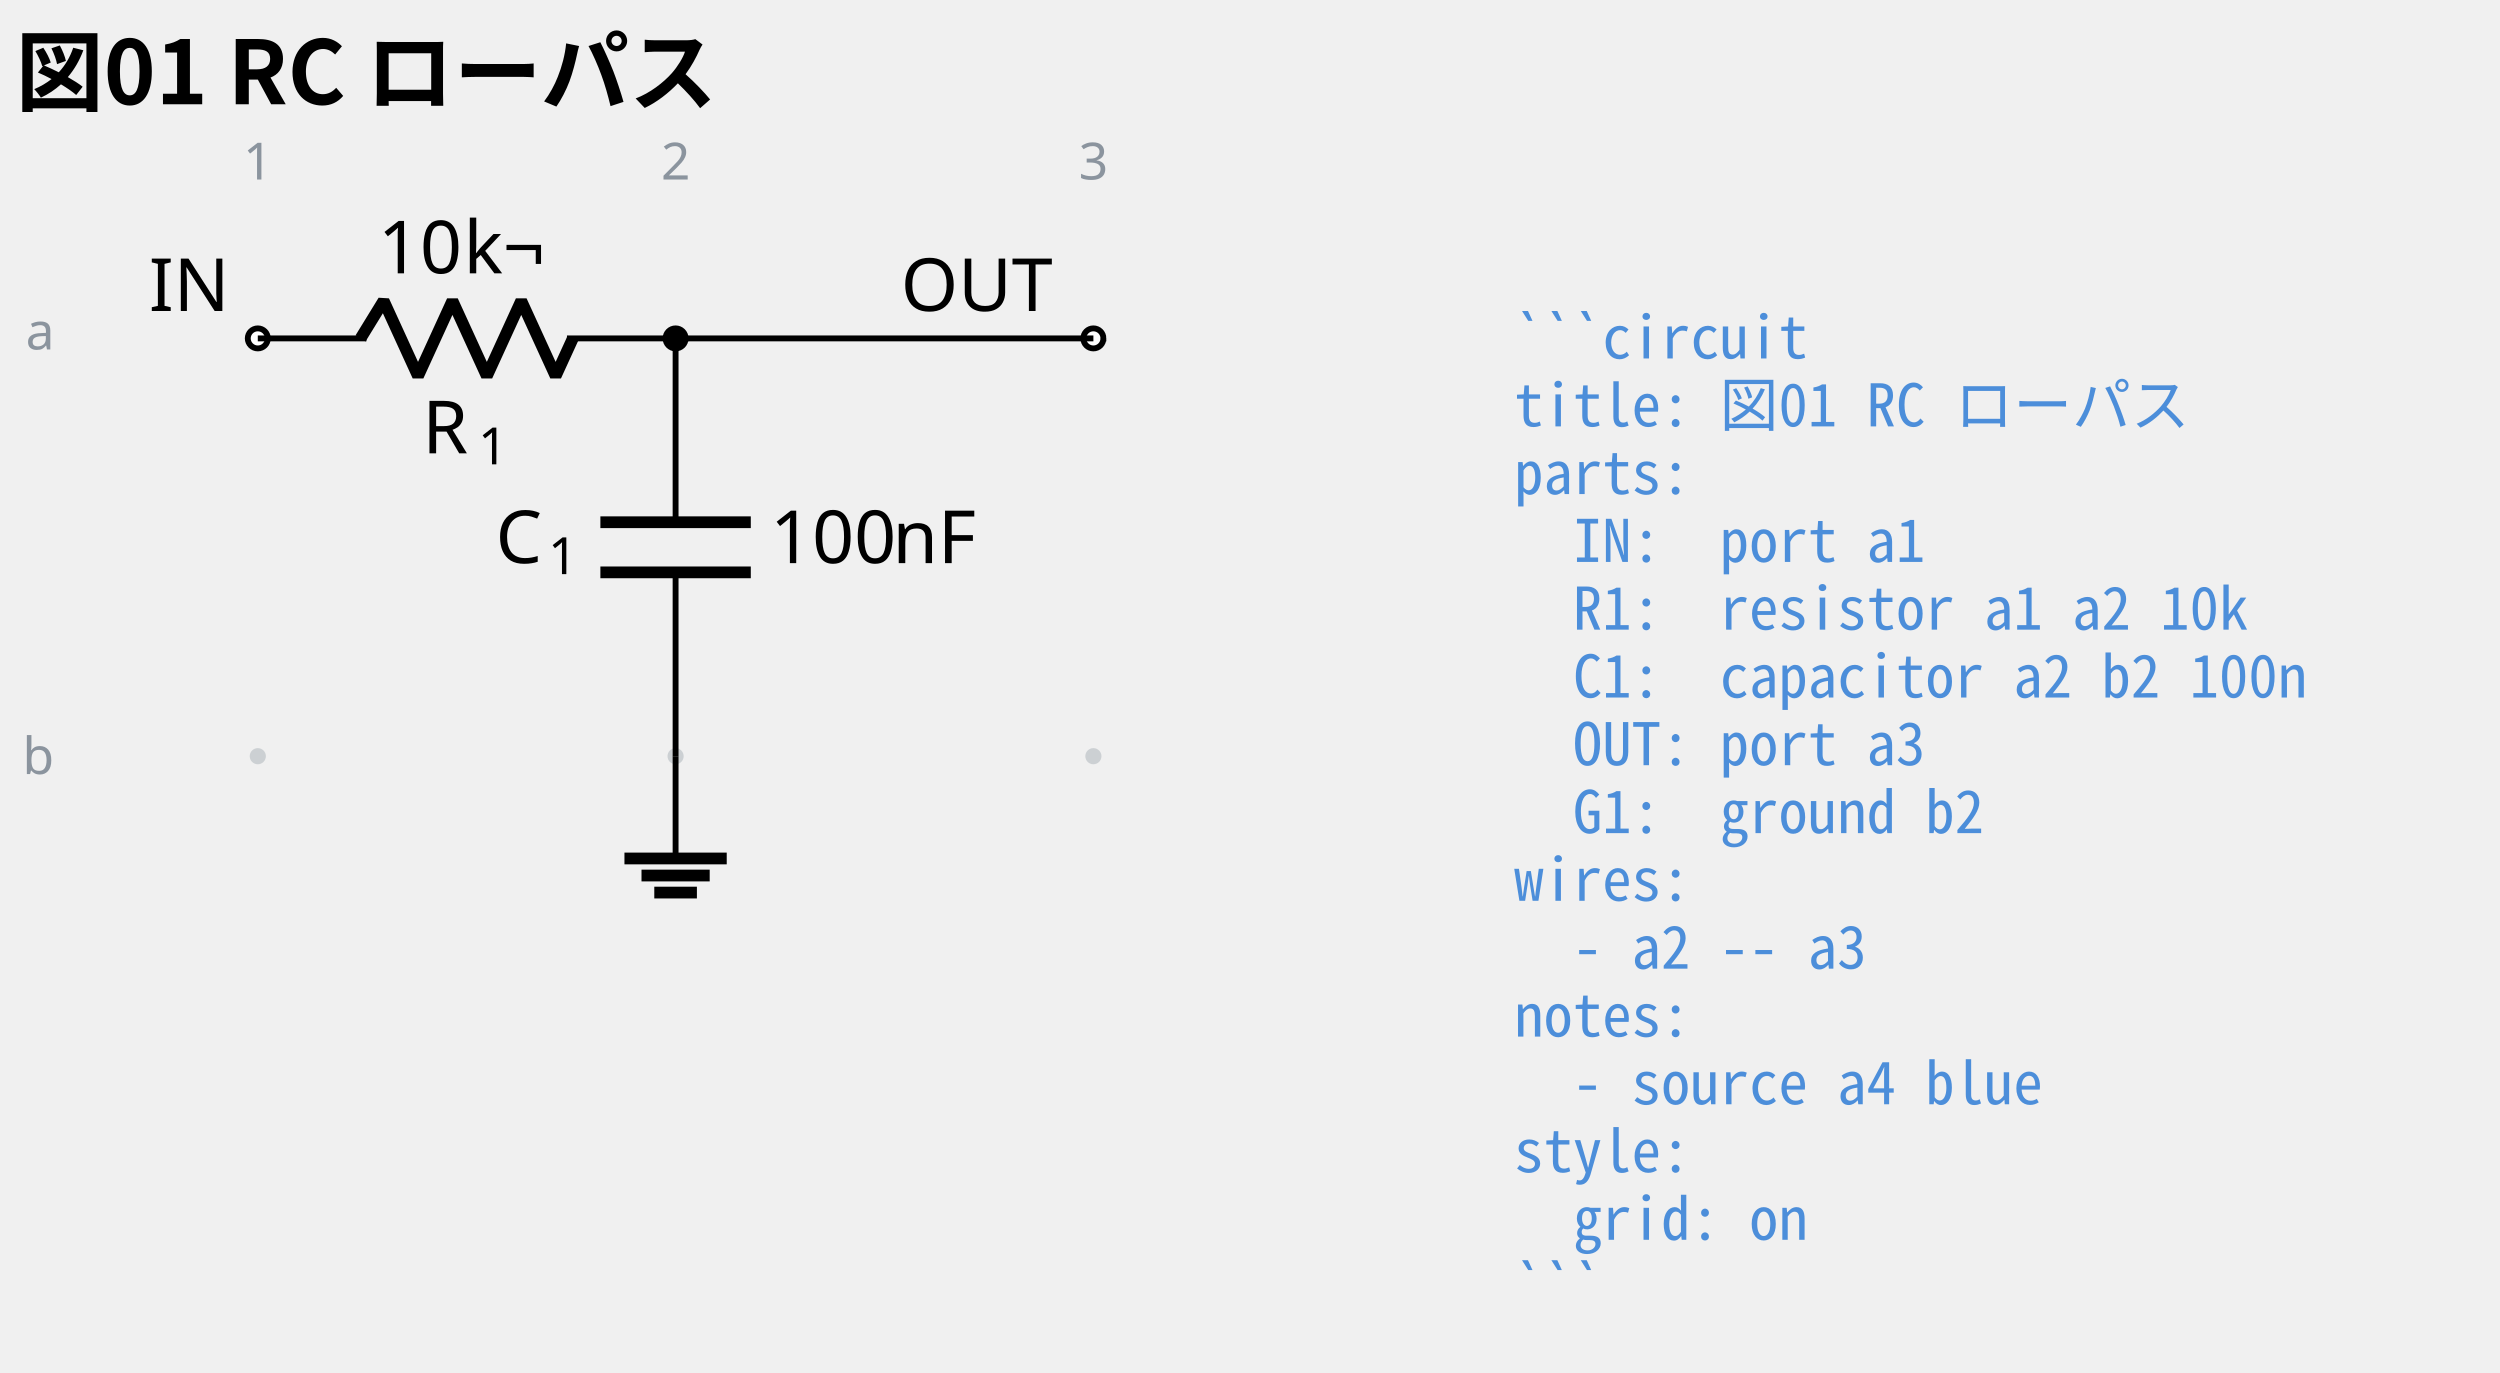
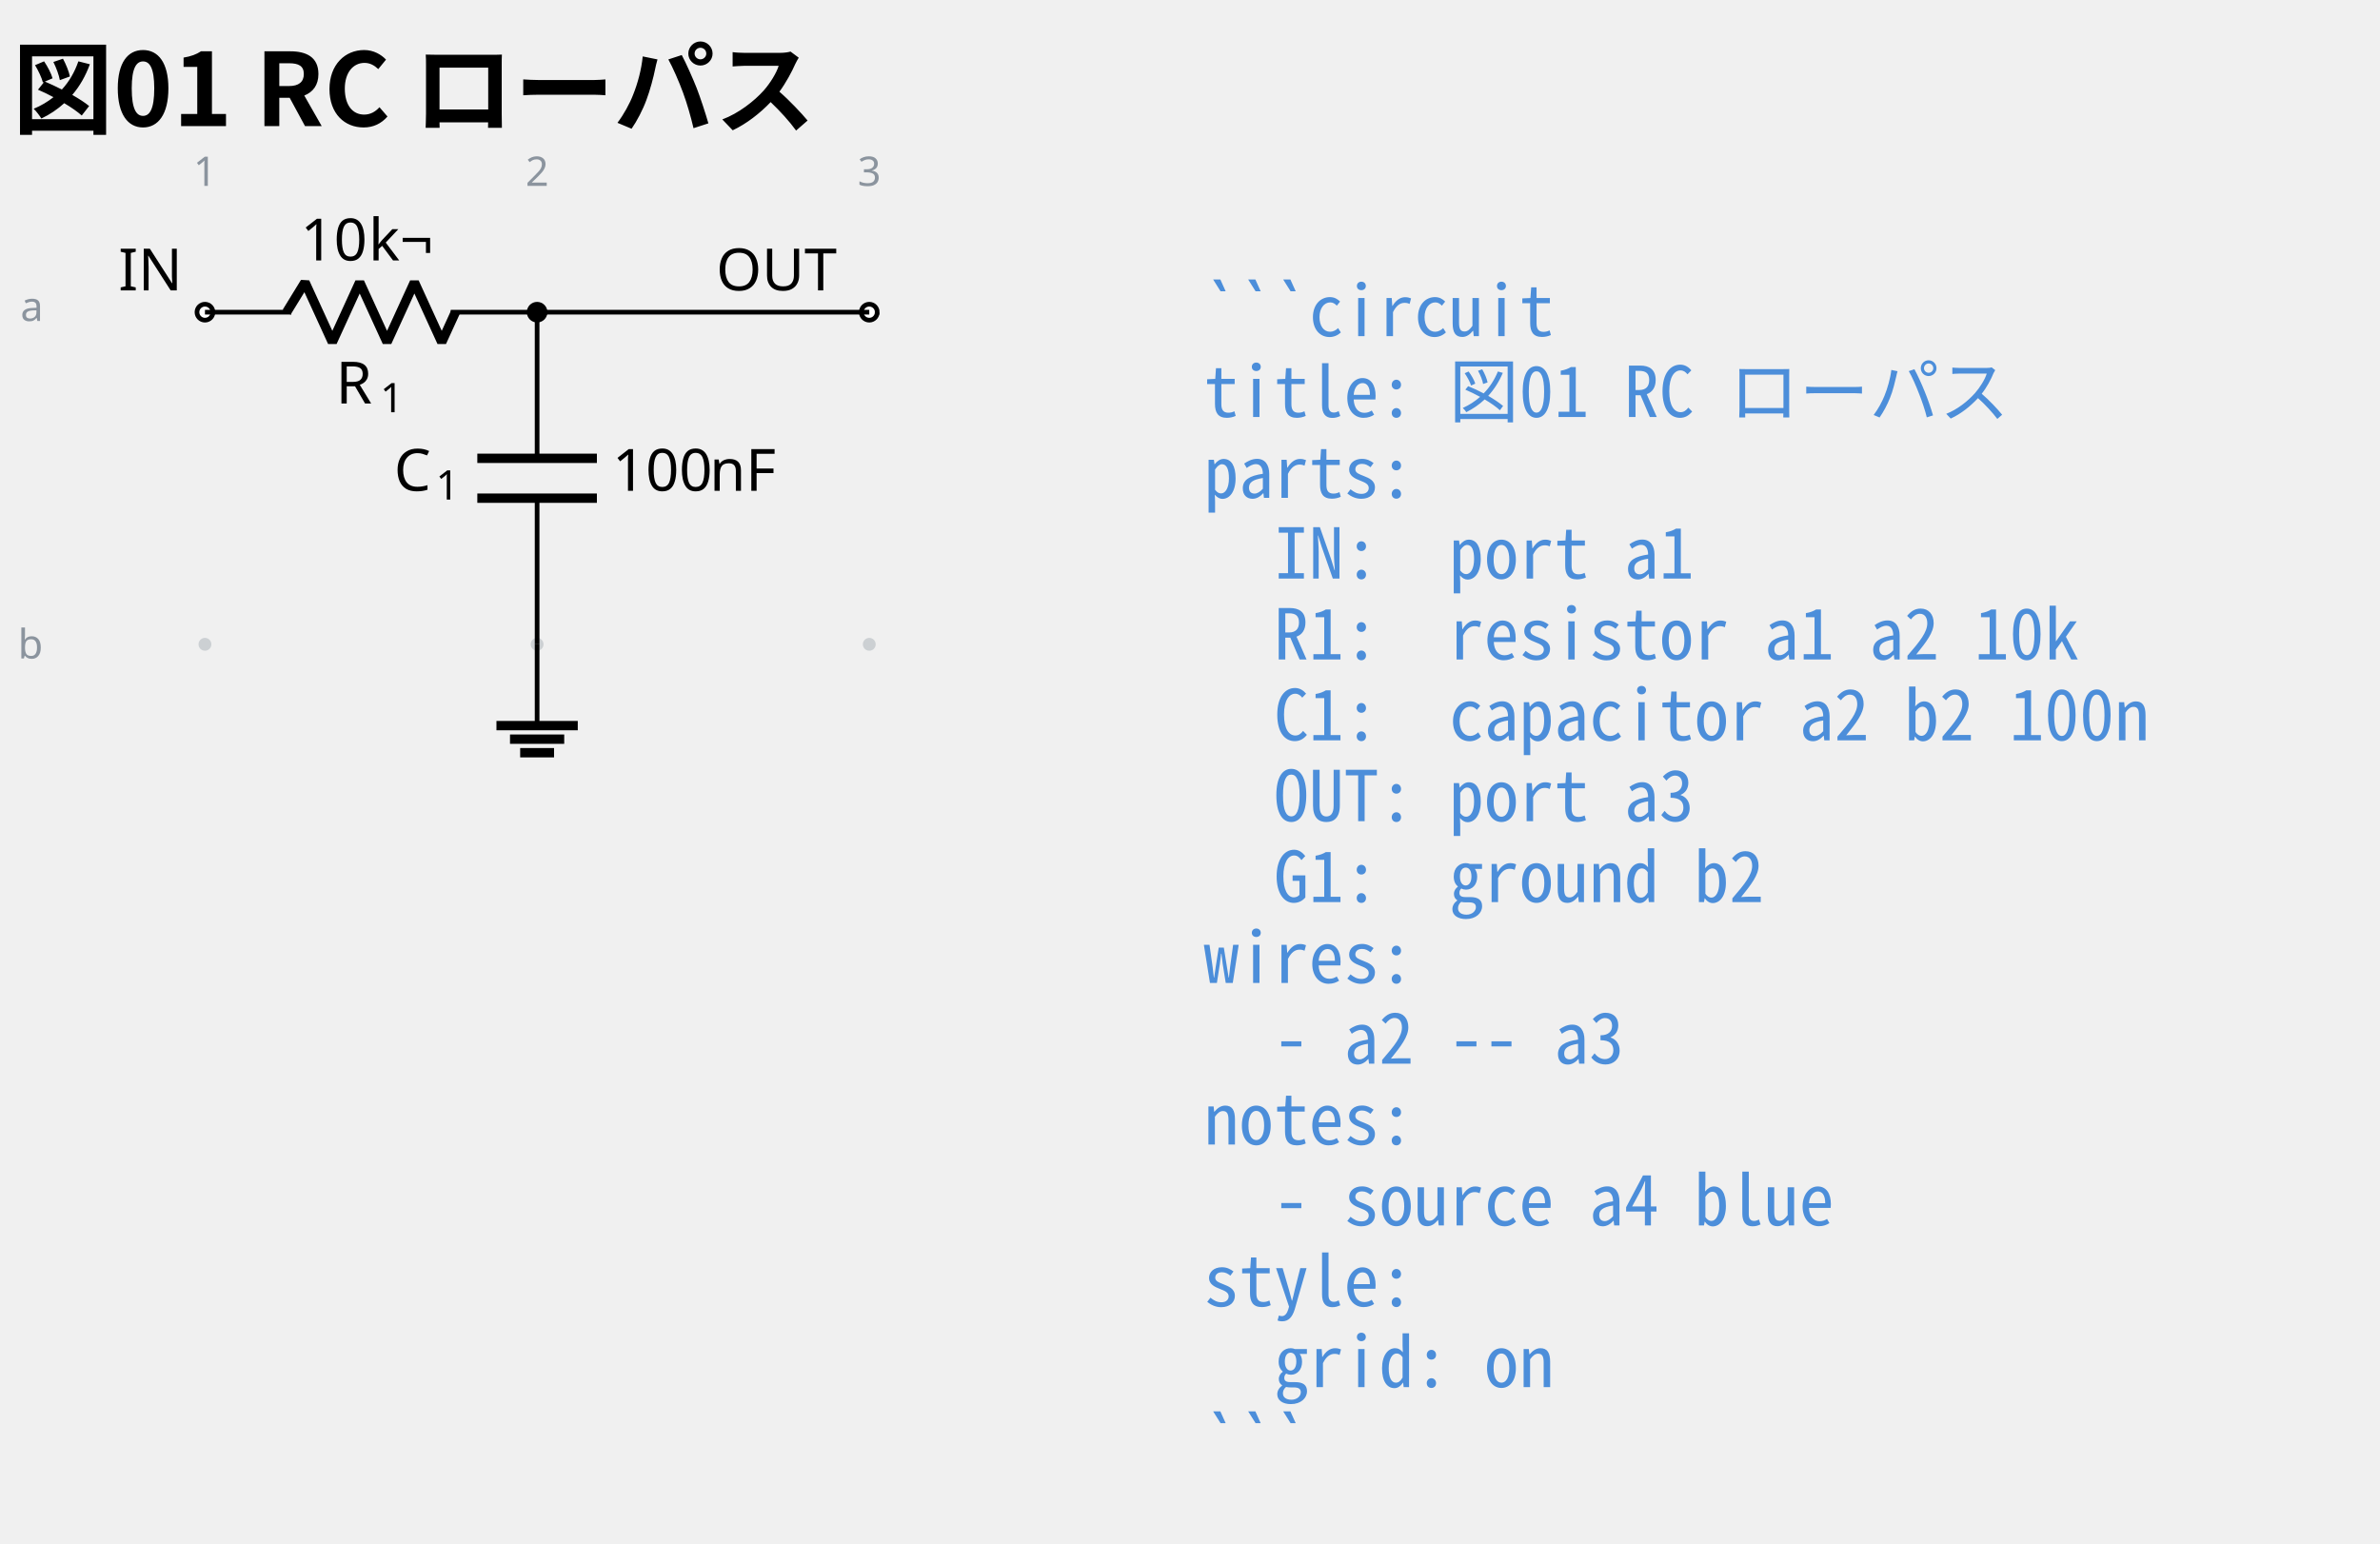
- <svg xmlns="http://www.w3.org/2000/svg" data-circuit-fence="0.1.0" fill="currentColor" width="454.013" height="249.186" viewBox="-72 -72 340.51 186.889">
+ <svg xmlns="http://www.w3.org/2000/svg" data-circuit-fence="0.1.0" fill="currentColor" width="543.659" height="352.716" viewBox="-72 -72 407.744 264.537">
  <g stroke="currentColor" stroke-miterlimit="10" stroke-width=".8">
-     <path fill="#8b949e" fill-opacity=".35" stroke="none" stroke-opacity=".35" d="M-35.787-25.909a1.1 1.1 0 1 0-2.2 0 1.1 1.1 0 0 0 2.2 0M-35.787 30.997a1.1 1.1 0 1 0-2.2 0 1.1 1.1 0 0 0 2.2 0M21.118-25.909a1.1 1.1 0 1 0-2.2 0 1.1 1.1 0 0 0 2.2 0M21.118 30.997a1.1 1.1 0 1 0-2.2 0 1.1 1.1 0 0 0 2.2 0M78.024-25.909a1.1 1.1 0 1 0-2.2 0 1.1 1.1 0 0 0 2.2 0M78.024 30.997a1.1 1.1 0 1 0-2.2 0 1.1 1.1 0 0 0 2.2 0m-1.1 0" />
+     <path fill="#8b949e" fill-opacity=".35" stroke="none" stroke-opacity=".35" d="M-35.787-18.511a1.1 1.1 0 1 0-2.2 0 1.1 1.1 0 0 0 2.2 0M-35.787 38.394a1.1 1.1 0 1 0-2.2 0 1.1 1.1 0 0 0 2.2 0M21.118-18.511a1.1 1.1 0 1 0-2.2 0 1.1 1.1 0 0 0 2.2 0M21.118 38.394a1.1 1.1 0 1 0-2.2 0 1.1 1.1 0 0 0 2.2 0M78.024-18.511a1.1 1.1 0 1 0-2.2 0 1.1 1.1 0 0 0 2.2 0M78.024 38.394a1.1 1.1 0 1 0-2.2 0 1.1 1.1 0 0 0 2.2 0m-1.1 0" />
    <g fill="#8b949e" stroke="#8b949e">
-       <text x="-36.887" y="-25.909" fill="#8b949e" stroke="none" font-family="cmr7" font-size="7" transform="translate(-1.993 -21.645)">1</text>
+       <text x="-36.887" y="-18.511" fill="#8b949e" stroke="none" font-family="cmr7" font-size="7" transform="translate(-1.993 -21.645)">1</text>
    </g>
    <g fill="#8b949e" stroke="#8b949e">
-       <text x="-36.887" y="-25.909" fill="#8b949e" stroke="none" font-family="cmr7" font-size="7" transform="translate(54.912 -21.645)">2</text>
+       <text x="-36.887" y="-18.511" fill="#8b949e" stroke="none" font-family="cmr7" font-size="7" transform="translate(54.912 -21.645)">2</text>
    </g>
    <g fill="#8b949e" stroke="#8b949e">
-       <text x="-36.887" y="-25.909" fill="#8b949e" stroke="none" font-family="cmr7" font-size="7" transform="translate(111.818 -21.645)">3</text>
+       <text x="-36.887" y="-18.511" fill="#8b949e" stroke="none" font-family="cmr7" font-size="7" transform="translate(111.818 -21.645)">3</text>
    </g>
    <g fill="#8b949e" stroke="#8b949e">
-       <text x="-36.887" y="-25.909" fill="#8b949e" stroke="none" font-family="cmr7" font-size="7" transform="translate(-31.62 1.507)">a</text>
+       <text x="-36.887" y="-18.511" fill="#8b949e" stroke="none" font-family="cmr7" font-size="7" transform="translate(-31.62 1.507)">a</text>
    </g>
    <g fill="#8b949e" stroke="#8b949e">
-       <text x="-36.887" y="-25.909" fill="#8b949e" stroke="none" font-family="cmr7" font-size="7" transform="translate(-32.05 59.336)">b</text>
+       <text x="-36.887" y="-18.511" fill="#8b949e" stroke="none" font-family="cmr7" font-size="7" transform="translate(-32.05 59.336)">b</text>
    </g>
    <g fill="#ffffff">
-       <path d="M-35.522-25.909a1.365 1.365 0 1 0-2.73 0 1.365 1.365 0 0 0 2.73 0Zm-1.365 0" />
+       <path d="M-35.522-18.511a1.365 1.365 0 1 0-2.73 0 1.365 1.365 0 0 0 2.73 0Zm-1.365 0" />
    </g>
-     <text x="-36.887" y="-25.909" stroke="none" font-family="cmr10" font-size="10" transform="translate(-14.844 -3.733)">IN</text>
-     <path fill="none" d="M-36.887-25.909h.4m-.4 0h14.795m27.315 0h14.795m-.4 0h.4" />
+     <text x="-36.887" y="-18.511" stroke="none" font-family="cmr10" font-size="10" transform="translate(-14.844 -3.733)">IN</text>
+     <path fill="none" d="M-36.887-18.511h.4m-.4 0h14.795m27.315 0h14.795m-.4 0h.4" />
    <g stroke-linejoin="bevel" stroke-width="1.6">
-       <path fill="none" d="m-22.892-25.909 3.143-5.121 4.686 10.243 4.686-10.243 4.685 10.243 4.686-10.243L3.68-20.787l2.343-5.122" />
+       <path fill="none" d="m-22.892-18.511 3.143-5.122 4.686 10.243 4.686-10.243 4.685 10.243 4.686-10.243L3.68-13.39l2.343-5.121" />
    </g>
    <g stroke="none">
-       <text x="-36.887" y="-25.909" font-family="cmmi10" font-size="10" transform="translate(22.413 15.648)">R</text>
-       <text x="-29.294" y="-24.409" font-family="cmr7" font-size="7" transform="translate(22.413 15.648)">1</text>
+       <text x="-36.887" y="-18.511" font-family="cmmi10" font-size="10" transform="translate(22.413 15.648)">R</text>
+       <text x="-29.294" y="-17.011" font-family="cmr7" font-size="7" transform="translate(22.413 15.648)">1</text>
    </g>
    <g stroke="none" font-family="cmr10" font-size="10">
-       <text x="-36.887" y="-25.909" transform="translate(16.37 -8.863)">10</text>
-       <text x="-25.221" y="-25.909" transform="translate(16.37 -8.863)">k¬</text>
+       <text x="-36.887" y="-18.511" transform="translate(16.37 -8.863)">10</text>
+       <text x="-25.221" y="-18.511" transform="translate(16.37 -8.863)">k¬</text>
    </g>
-     <path fill="none" d="M20.018-25.909v.4m0-.4V-.87m0 6.828v25.039m0-.4v.4" />
+     <path fill="none" d="M20.018-18.511v.4m0-.4V6.527m0 6.829v25.038m0-.4v.4" />
    <g stroke-width="1.6">
-       <path fill="none" d="M30.261-.87H9.775m20.486 6.828H9.775" />
+       <path fill="none" d="M30.261 6.527H9.775m20.486 6.829H9.775" />
    </g>
    <g stroke="none">
-       <text x="-36.887" y="-25.909" font-family="cmmi10" font-size="10" transform="translate(32.39 30.606)">C</text>
-       <text x="-29.74" y="-24.409" font-family="cmr7" font-size="7" transform="translate(32.39 30.606)">1</text>
+       <text x="-36.887" y="-18.511" font-family="cmmi10" font-size="10" transform="translate(32.39 30.606)">C</text>
+       <text x="-29.74" y="-17.011" font-family="cmr7" font-size="7" transform="translate(32.39 30.606)">1</text>
    </g>
    <g stroke="none" font-family="cmr10" font-size="10">
-       <text x="-36.887" y="-25.909" transform="translate(69.787 30.606)">100</text>
-       <text x="-20.22" y="-25.909" transform="translate(69.787 30.606)">nF</text>
+       <text x="-36.887" y="-18.511" transform="translate(69.787 30.606)">100</text>
+       <text x="-20.22" y="-18.511" transform="translate(69.787 30.606)">nF</text>
    </g>
    <g fill="#ffffff">
-       <path d="M78.29-25.909a1.365 1.365 0 1 0-2.732 0 1.365 1.365 0 0 0 2.731 0Zm-1.366 0" />
+       <path d="M78.29-18.511a1.365 1.365 0 1 0-2.732 0 1.365 1.365 0 0 0 2.731 0Zm-1.366 0" />
    </g>
-     <text x="-36.887" y="-25.909" stroke="none" font-family="cmr10" font-size="10" transform="translate(87.578 -3.733)">OUT</text>
-     <path fill="none" d="M20.018 30.997v13.93" />
-     <path fill="none" stroke-width="1.6" d="M13.053 44.927h13.93M15.376 47.25h9.287m-7.546 2.322h5.804" />
-     <path fill="none" d="M20.018-25.909h56.906" />
-     <path d="M21.384-25.909a1.365 1.365 0 1 0-2.731 0 1.365 1.365 0 0 0 2.73 0Zm-1.366 0" />
+     <text x="-36.887" y="-18.511" stroke="none" font-family="cmr10" font-size="10" transform="translate(87.578 -3.733)">OUT</text>
+     <path fill="none" d="M20.018 38.394v13.93" />
+     <path fill="none" stroke-width="1.6" d="M13.053 52.325h13.93m-11.608 2.321h9.287m-7.546 2.322h5.804" />
+     <path fill="none" d="M20.018-18.511h56.906" />
+     <path d="M21.384-18.511a1.365 1.365 0 1 0-2.731 0 1.365 1.365 0 0 0 2.73 0Zm-1.366 0" />
    <g>
-       <text x="-36.887" y="-25.909" fill="#4c8eda" stroke="none" font-family="'Noto Sans Mono CJK JP',ui-monospace,'SFMono-Regular',Consolas,'Liberation Mono',monospace" font-size="8" transform="translate(171.116 2.733)" xml:space="preserve">```circuit</text>
+       <text x="-36.887" y="-18.511" fill="#4c8eda" stroke="none" font-family="'Noto Sans Mono CJK JP',ui-monospace,'SFMono-Regular',Consolas,'Liberation Mono',monospace" font-size="12" transform="translate(171.116 4.1)" xml:space="preserve">```circuit</text>
    </g>
    <g>
-       <text x="-36.887" y="-25.909" fill="#4c8eda" stroke="none" font-family="'Noto Sans Mono CJK JP',ui-monospace,'SFMono-Regular',Consolas,'Liberation Mono',monospace" font-size="8" transform="translate(171.116 11.98)" xml:space="preserve">title: 図01 RC ローパス</text>
+       <text x="-36.887" y="-18.511" fill="#4c8eda" stroke="none" font-family="'Noto Sans Mono CJK JP',ui-monospace,'SFMono-Regular',Consolas,'Liberation Mono',monospace" font-size="12" transform="translate(171.116 17.956)" xml:space="preserve">title: 図01 RC ローパス</text>
    </g>
    <g>
-       <text x="-36.887" y="-25.909" fill="#4c8eda" stroke="none" font-family="'Noto Sans Mono CJK JP',ui-monospace,'SFMono-Regular',Consolas,'Liberation Mono',monospace" font-size="8" transform="translate(171.116 21.2)" xml:space="preserve">parts:</text>
+       <text x="-36.887" y="-18.511" fill="#4c8eda" stroke="none" font-family="'Noto Sans Mono CJK JP',ui-monospace,'SFMono-Regular',Consolas,'Liberation Mono',monospace" font-size="12" transform="translate(171.116 31.813)" xml:space="preserve">parts:</text>
    </g>
    <g>
-       <text x="-36.887" y="-25.909" fill="#4c8eda" stroke="none" font-family="'Noto Sans Mono CJK JP',ui-monospace,'SFMono-Regular',Consolas,'Liberation Mono',monospace" font-size="8" transform="translate(171.116 30.446)" xml:space="preserve">  IN:  port a1</text>
+       <text x="-36.887" y="-18.511" fill="#4c8eda" stroke="none" font-family="'Noto Sans Mono CJK JP',ui-monospace,'SFMono-Regular',Consolas,'Liberation Mono',monospace" font-size="12" transform="translate(171.116 45.641)" xml:space="preserve">  IN:  port a1</text>
    </g>
    <g>
-       <text x="-36.887" y="-25.909" fill="#4c8eda" stroke="none" font-family="'Noto Sans Mono CJK JP',ui-monospace,'SFMono-Regular',Consolas,'Liberation Mono',monospace" font-size="8" transform="translate(171.116 39.665)" xml:space="preserve">  R1:  resistor a1 a2 10k</text>
+       <text x="-36.887" y="-18.511" fill="#4c8eda" stroke="none" font-family="'Noto Sans Mono CJK JP',ui-monospace,'SFMono-Regular',Consolas,'Liberation Mono',monospace" font-size="12" transform="translate(171.116 59.498)" xml:space="preserve">  R1:  resistor a1 a2 10k</text>
    </g>
    <g>
-       <text x="-36.887" y="-25.909" fill="#4c8eda" stroke="none" font-family="'Noto Sans Mono CJK JP',ui-monospace,'SFMono-Regular',Consolas,'Liberation Mono',monospace" font-size="8" transform="translate(171.116 48.912)" xml:space="preserve">  C1:  capacitor a2 b2 100n</text>
+       <text x="-36.887" y="-18.511" fill="#4c8eda" stroke="none" font-family="'Noto Sans Mono CJK JP',ui-monospace,'SFMono-Regular',Consolas,'Liberation Mono',monospace" font-size="12" transform="translate(171.116 73.354)" xml:space="preserve">  C1:  capacitor a2 b2 100n</text>
    </g>
    <g>
-       <text x="-36.887" y="-25.909" fill="#4c8eda" stroke="none" font-family="'Noto Sans Mono CJK JP',ui-monospace,'SFMono-Regular',Consolas,'Liberation Mono',monospace" font-size="8" transform="translate(171.116 58.131)" xml:space="preserve">  OUT: port a3</text>
+       <text x="-36.887" y="-18.511" fill="#4c8eda" stroke="none" font-family="'Noto Sans Mono CJK JP',ui-monospace,'SFMono-Regular',Consolas,'Liberation Mono',monospace" font-size="12" transform="translate(171.116 87.21)" xml:space="preserve">  OUT: port a3</text>
    </g>
    <g>
-       <text x="-36.887" y="-25.909" fill="#4c8eda" stroke="none" font-family="'Noto Sans Mono CJK JP',ui-monospace,'SFMono-Regular',Consolas,'Liberation Mono',monospace" font-size="8" transform="translate(171.116 67.378)" xml:space="preserve">  G1:  ground b2</text>
+       <text x="-36.887" y="-18.511" fill="#4c8eda" stroke="none" font-family="'Noto Sans Mono CJK JP',ui-monospace,'SFMono-Regular',Consolas,'Liberation Mono',monospace" font-size="12" transform="translate(171.116 101.067)" xml:space="preserve">  G1:  ground b2</text>
    </g>
    <g>
-       <text x="-36.887" y="-25.909" fill="#4c8eda" stroke="none" font-family="'Noto Sans Mono CJK JP',ui-monospace,'SFMono-Regular',Consolas,'Liberation Mono',monospace" font-size="8" transform="translate(171.116 76.596)" xml:space="preserve">wires:</text>
+       <text x="-36.887" y="-18.511" fill="#4c8eda" stroke="none" font-family="'Noto Sans Mono CJK JP',ui-monospace,'SFMono-Regular',Consolas,'Liberation Mono',monospace" font-size="12" transform="translate(171.116 114.924)" xml:space="preserve">wires:</text>
    </g>
    <g>
-       <text x="-36.887" y="-25.909" fill="#4c8eda" stroke="none" font-family="'Noto Sans Mono CJK JP',ui-monospace,'SFMono-Regular',Consolas,'Liberation Mono',monospace" font-size="8" transform="translate(171.116 85.844)" xml:space="preserve">  - a2 -- a3</text>
+       <text x="-36.887" y="-18.511" fill="#4c8eda" stroke="none" font-family="'Noto Sans Mono CJK JP',ui-monospace,'SFMono-Regular',Consolas,'Liberation Mono',monospace" font-size="12" transform="translate(171.116 128.751)" xml:space="preserve">  - a2 -- a3</text>
    </g>
    <g>
-       <text x="-36.887" y="-25.909" fill="#4c8eda" stroke="none" font-family="'Noto Sans Mono CJK JP',ui-monospace,'SFMono-Regular',Consolas,'Liberation Mono',monospace" font-size="8" transform="translate(171.116 95.091)" xml:space="preserve">notes:</text>
+       <text x="-36.887" y="-18.511" fill="#4c8eda" stroke="none" font-family="'Noto Sans Mono CJK JP',ui-monospace,'SFMono-Regular',Consolas,'Liberation Mono',monospace" font-size="12" transform="translate(171.116 142.608)" xml:space="preserve">notes:</text>
    </g>
    <g>
-       <text x="-36.887" y="-25.909" fill="#4c8eda" stroke="none" font-family="'Noto Sans Mono CJK JP',ui-monospace,'SFMono-Regular',Consolas,'Liberation Mono',monospace" font-size="8" transform="translate(171.116 104.31)" xml:space="preserve">  - source a4 blue</text>
+       <text x="-36.887" y="-18.511" fill="#4c8eda" stroke="none" font-family="'Noto Sans Mono CJK JP',ui-monospace,'SFMono-Regular',Consolas,'Liberation Mono',monospace" font-size="12" transform="translate(171.116 156.464)" xml:space="preserve">  - source a4 blue</text>
    </g>
    <g>
-       <text x="-36.887" y="-25.909" fill="#4c8eda" stroke="none" font-family="'Noto Sans Mono CJK JP',ui-monospace,'SFMono-Regular',Consolas,'Liberation Mono',monospace" font-size="8" transform="translate(171.116 113.557)" xml:space="preserve">style:</text>
+       <text x="-36.887" y="-18.511" fill="#4c8eda" stroke="none" font-family="'Noto Sans Mono CJK JP',ui-monospace,'SFMono-Regular',Consolas,'Liberation Mono',monospace" font-size="12" transform="translate(171.116 170.32)" xml:space="preserve">style:</text>
    </g>
    <g>
-       <text x="-36.887" y="-25.909" fill="#4c8eda" stroke="none" font-family="'Noto Sans Mono CJK JP',ui-monospace,'SFMono-Regular',Consolas,'Liberation Mono',monospace" font-size="8" transform="translate(171.116 122.775)" xml:space="preserve">  grid: on</text>
+       <text x="-36.887" y="-18.511" fill="#4c8eda" stroke="none" font-family="'Noto Sans Mono CJK JP',ui-monospace,'SFMono-Regular',Consolas,'Liberation Mono',monospace" font-size="12" transform="translate(171.116 184.177)" xml:space="preserve">  grid: on</text>
    </g>
    <g>
-       <text x="-36.887" y="-25.909" fill="#4c8eda" stroke="none" font-family="'Noto Sans Mono CJK JP',ui-monospace,'SFMono-Regular',Consolas,'Liberation Mono',monospace" font-size="8" transform="translate(171.116 132.023)" xml:space="preserve">```</text>
+       <text x="-36.887" y="-18.511" fill="#4c8eda" stroke="none" font-family="'Noto Sans Mono CJK JP',ui-monospace,'SFMono-Regular',Consolas,'Liberation Mono',monospace" font-size="12" transform="translate(171.116 198.034)" xml:space="preserve">```</text>
    </g>
    <g>
-       <text x="-36.887" y="-25.909" fill="currentColor" stroke="none" font-family="'Noto Sans CJK JP','Noto Sans JP','Hiragino Sans','Yu Gothic',sans-serif" font-size="12" transform="translate(-32.983 -31.889)" font-weight="bold">図01 RC ローパス</text>
+       <text x="-36.887" y="-18.511" fill="currentColor" stroke="none" font-family="'Noto Sans CJK JP','Noto Sans JP','Hiragino Sans','Yu Gothic',sans-serif" font-size="17.28" transform="translate(-32.983 -31.889)" font-weight="bold">図01 RC ローパス</text>
    </g>
  </g>
</svg>
